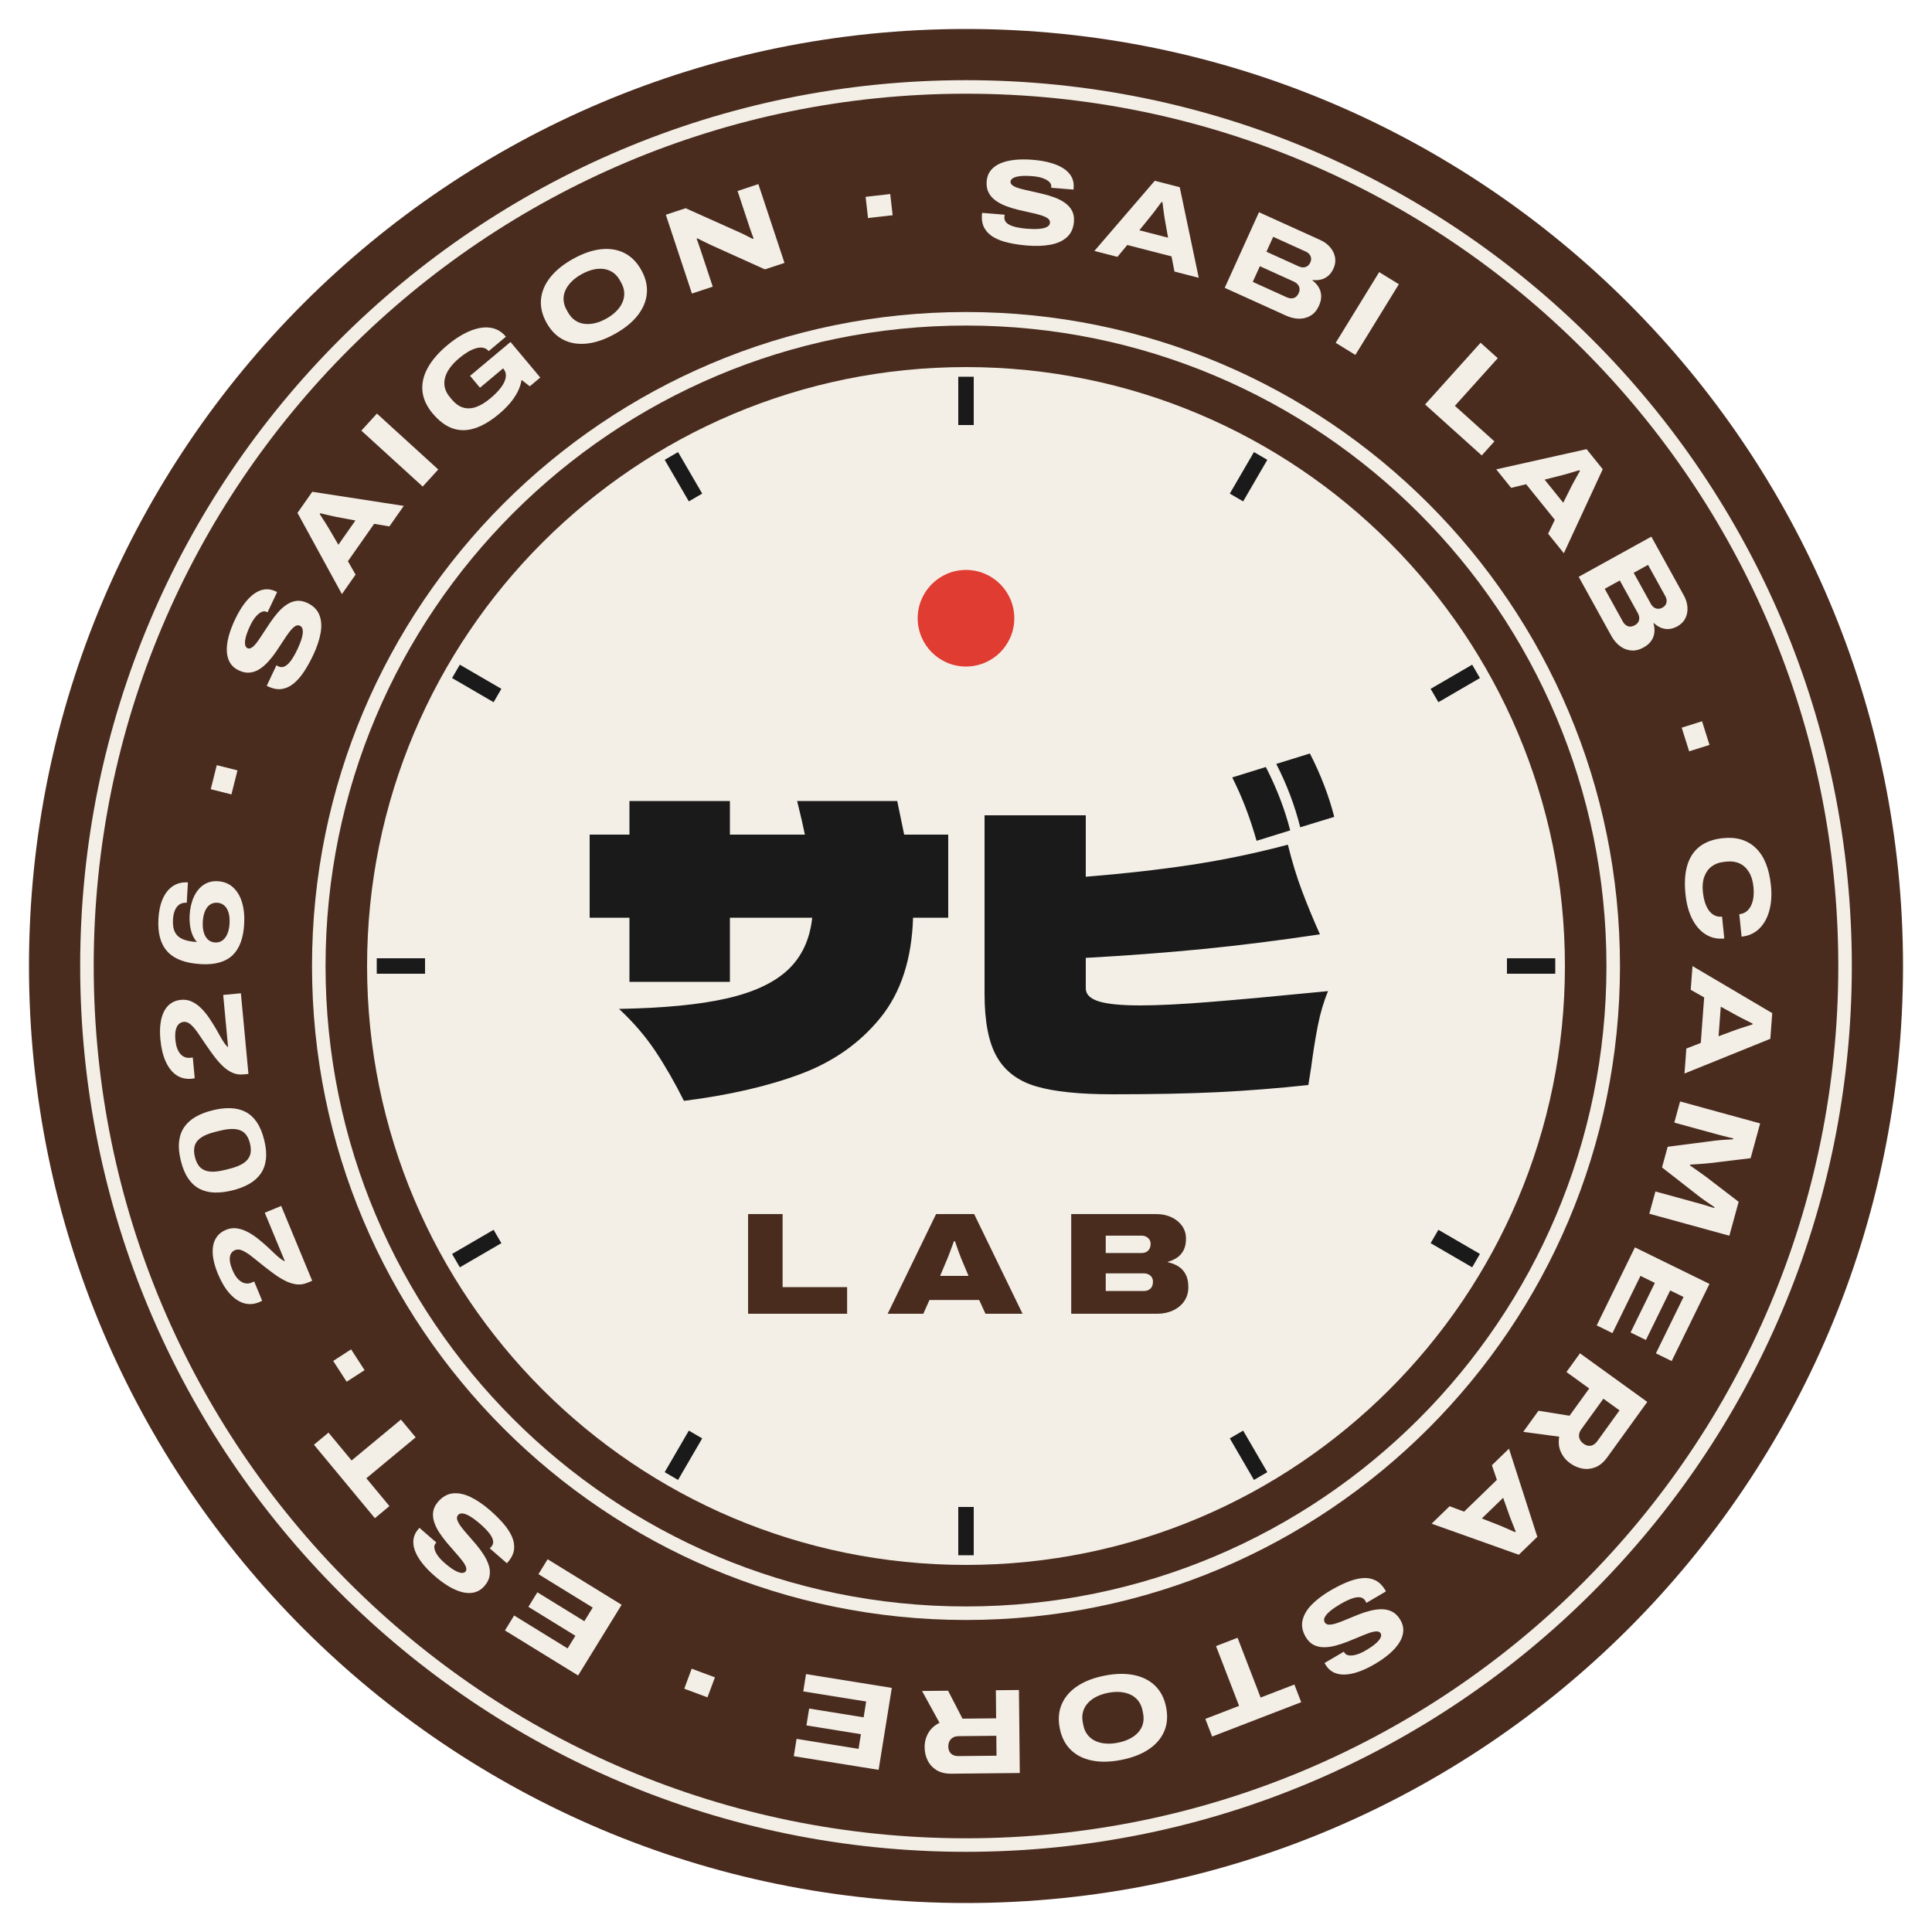
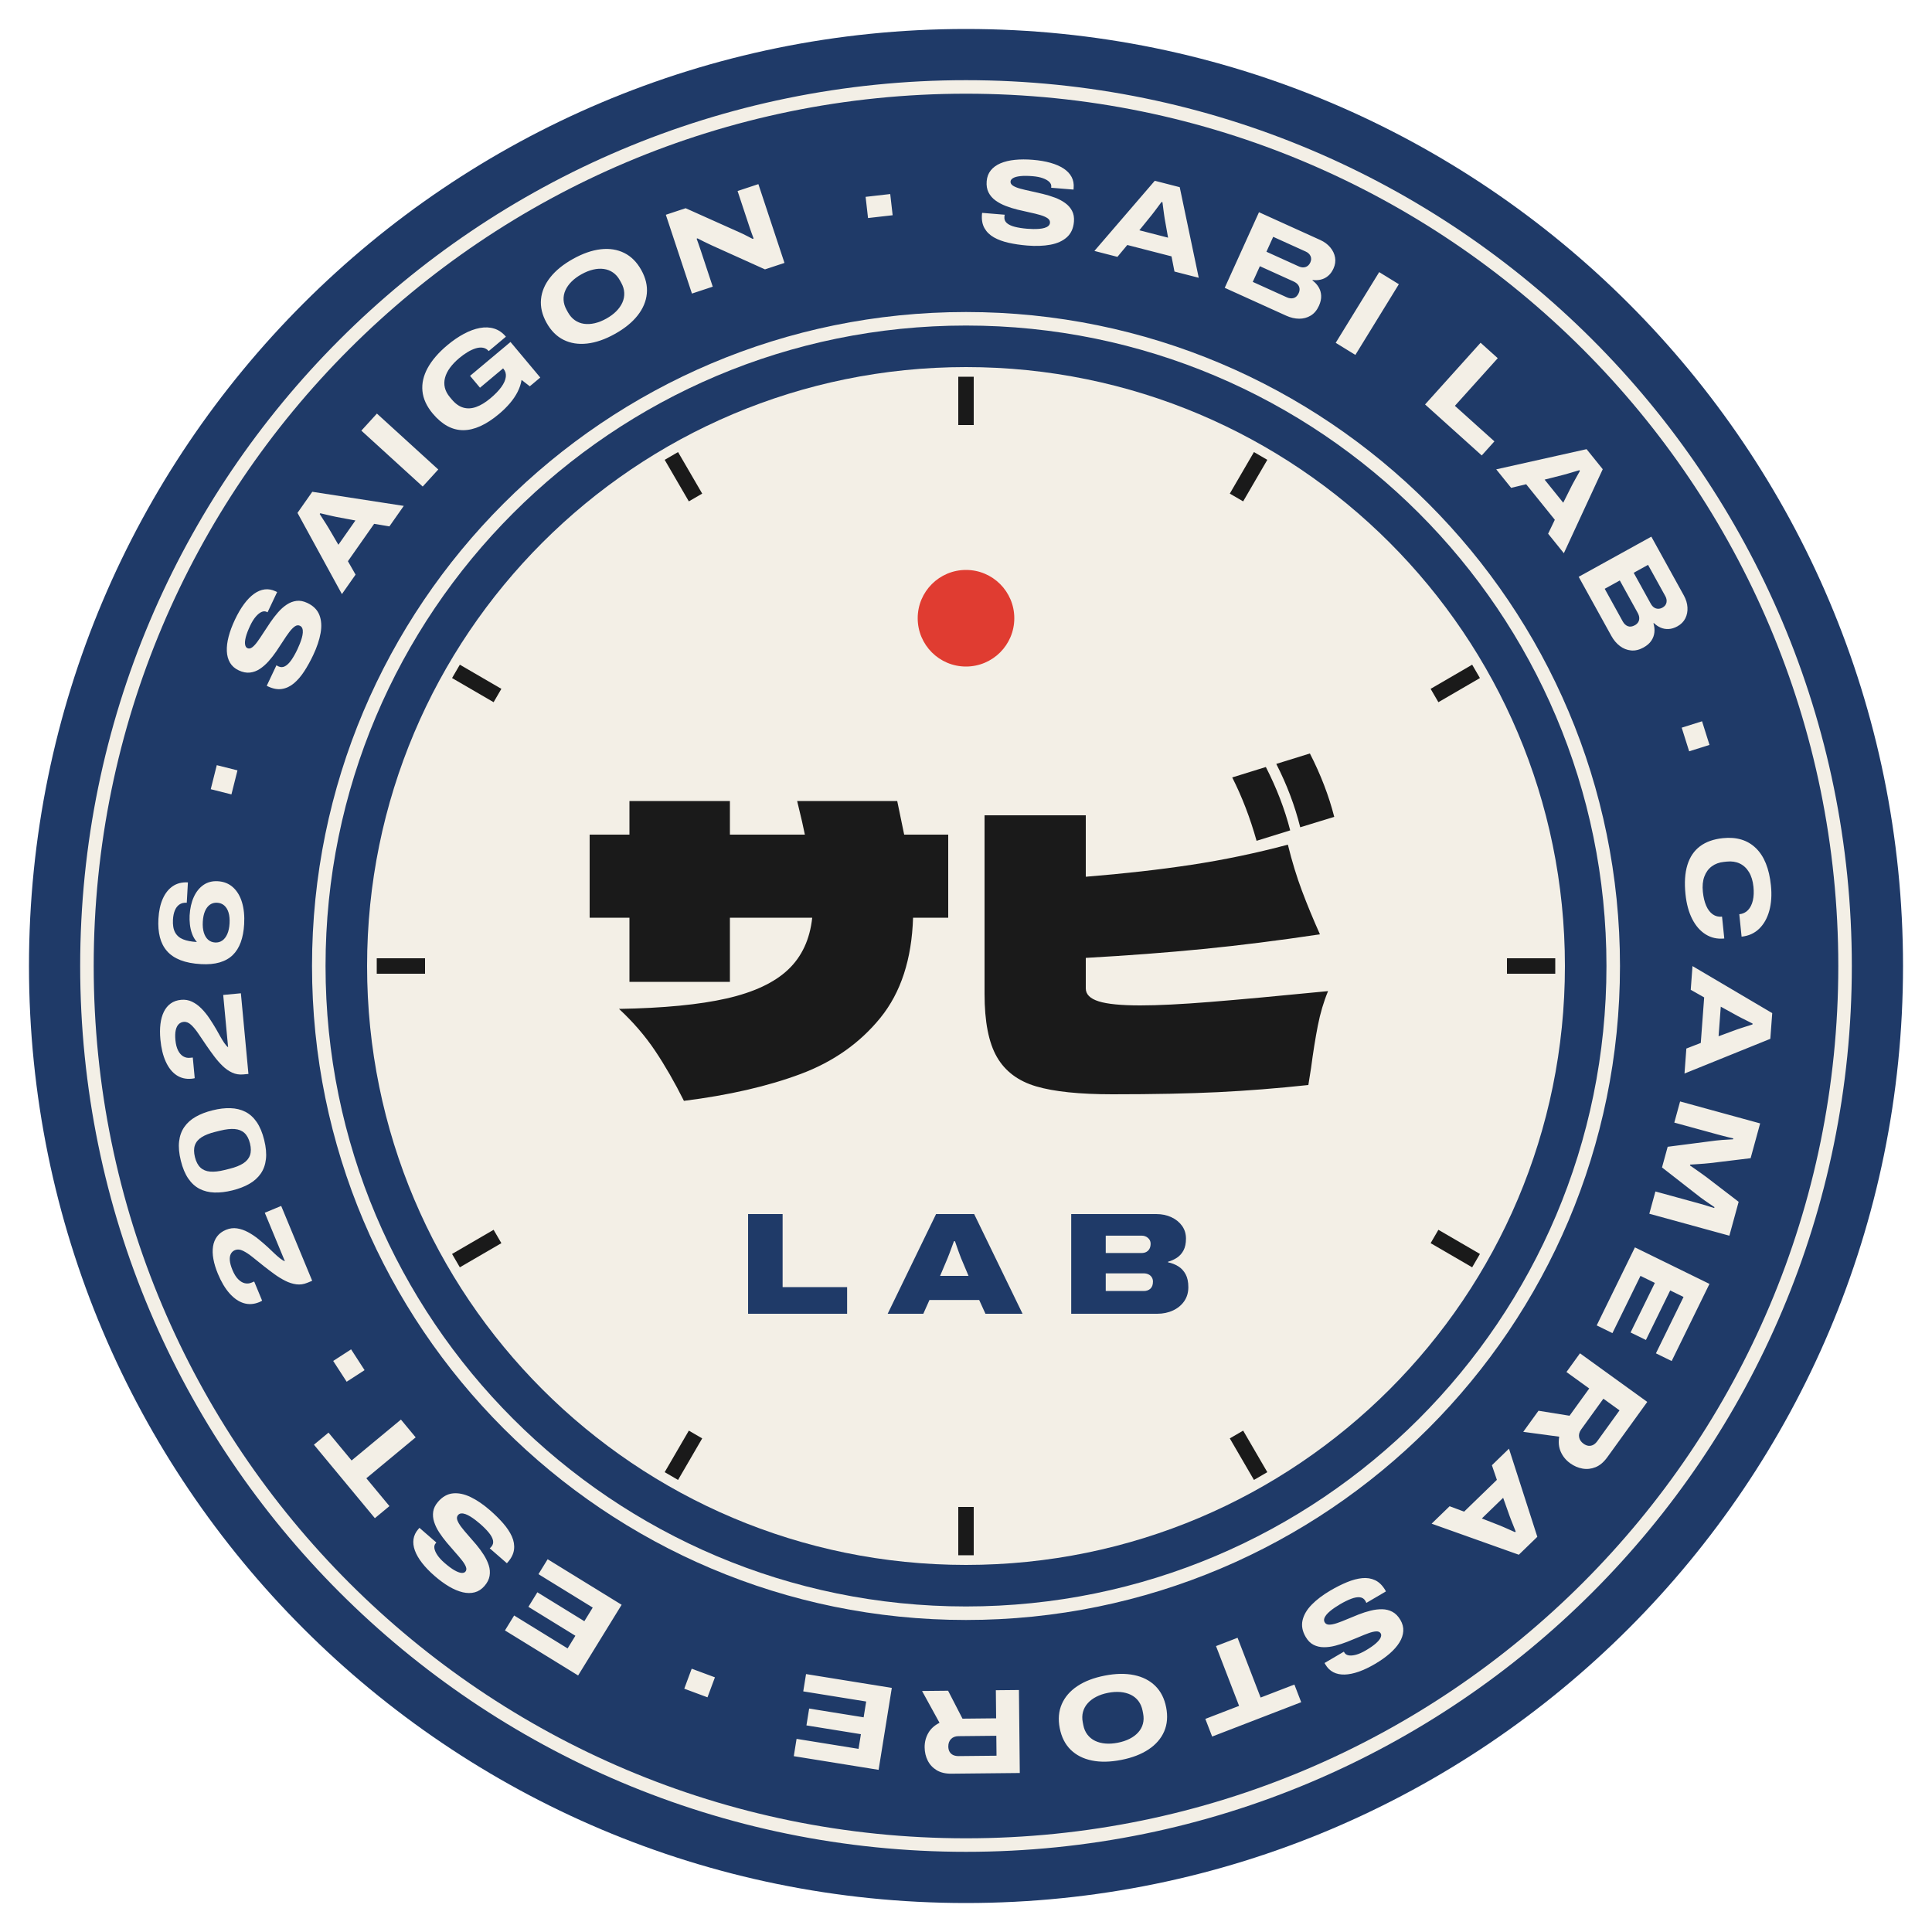
<svg xmlns="http://www.w3.org/2000/svg" viewBox="0 0 200 200">
-   <circle cx="100" cy="100" r="97" fill="#4A2C1F" />
+   <circle cx="100" cy="100" r="97" fill="#1F3A68" />
  <circle cx="100" cy="100" r="62" fill="#F3EFE6" />
  <circle cx="100" cy="100" r="91" fill="none" stroke="#F3EFE6" stroke-width="1.4" />
  <circle cx="100" cy="100" r="67" fill="none" stroke="#F3EFE6" stroke-width="1.4" />
  <path d="M106.333 25.418Q105.305 25.333 104.421 25.136Q103.538 24.939 102.892 24.574Q102.246 24.208 101.914 23.621Q101.581 23.034 101.652 22.175Q101.654 22.15 101.658 22.11Q101.661 22.07 101.676 22.036L104.013 22.228Q103.997 22.277 103.988 22.335Q103.98 22.393 103.974 22.459Q103.943 22.84 104.225 23.09Q104.506 23.34 105.05 23.479Q105.593 23.618 106.324 23.679Q106.634 23.704 106.957 23.71Q107.28 23.715 107.582 23.69Q107.884 23.666 108.128 23.594Q108.373 23.522 108.525 23.391Q108.677 23.26 108.693 23.061Q108.716 22.778 108.442 22.59Q108.168 22.401 107.686 22.26Q107.204 22.118 106.6 21.991Q105.996 21.864 105.351 21.706Q104.706 21.549 104.111 21.318Q103.516 21.088 103.05 20.75Q102.584 20.413 102.334 19.922Q102.085 19.431 102.141 18.755Q102.195 18.095 102.566 17.636Q102.936 17.176 103.569 16.906Q104.203 16.636 105.055 16.548Q105.907 16.46 106.919 16.544Q107.949 16.628 108.757 16.858Q109.564 17.087 110.115 17.453Q110.666 17.819 110.931 18.32Q111.196 18.82 111.144 19.447L111.13 19.626L108.818 19.436L108.827 19.32Q108.849 19.056 108.623 18.832Q108.398 18.608 107.959 18.449Q107.52 18.29 106.898 18.239Q106.124 18.176 105.623 18.232Q105.121 18.288 104.874 18.436Q104.627 18.584 104.61 18.785Q104.589 19.045 104.864 19.223Q105.139 19.4 105.622 19.531Q106.105 19.662 106.709 19.789Q107.312 19.916 107.957 20.075Q108.602 20.233 109.198 20.455Q109.794 20.677 110.26 21.013Q110.727 21.348 110.977 21.822Q111.228 22.296 111.174 22.954Q111.089 23.976 110.447 24.555Q109.804 25.134 108.741 25.331Q107.678 25.529 106.333 25.418ZM113.292 25.977 119.543 18.713 122.125 19.377 124.093 28.756 121.581 28.11 121.274 26.538 116.697 25.361 115.675 26.59ZM117.944 23.838 120.918 24.603 120.566 22.621Q120.546 22.49 120.51 22.246Q120.474 22.002 120.44 21.732Q120.405 21.462 120.377 21.239Q120.348 21.016 120.336 20.931L120.244 20.907Q120.091 21.11 119.894 21.373Q119.696 21.637 119.513 21.884Q119.33 22.13 119.207 22.279ZM126.783 29.795 130.33 21.969 136.672 24.843Q137.306 25.131 137.705 25.607Q138.105 26.083 138.205 26.65Q138.305 27.217 138.044 27.793Q137.82 28.288 137.474 28.571Q137.129 28.854 136.72 28.946Q136.311 29.039 135.885 28.985L135.864 29.031Q136.261 29.321 136.502 29.722Q136.743 30.123 136.766 30.61Q136.79 31.097 136.537 31.656Q136.226 32.343 135.687 32.669Q135.148 32.995 134.489 32.992Q133.83 32.989 133.153 32.682ZM129.686 29.181 133.206 30.776Q133.586 30.948 133.919 30.854Q134.252 30.76 134.444 30.337Q134.548 30.107 134.528 29.879Q134.508 29.65 134.352 29.459Q134.196 29.267 133.902 29.134L130.422 27.557ZM131.101 26.06 134.425 27.567Q134.703 27.693 134.937 27.68Q135.172 27.668 135.355 27.536Q135.538 27.404 135.644 27.169Q135.806 26.812 135.665 26.507Q135.525 26.202 135.166 26.04L131.801 24.515ZM138.272 35.489 142.773 28.169 144.809 29.422 140.308 36.741ZM147.523 41.869 153.27 35.481 155.047 37.08 150.61 42.011 154.7 45.691 153.389 47.148ZM154.889 48.587 164.241 46.497 165.915 48.573 161.889 57.269 160.261 55.25 160.954 53.807 157.988 50.128 156.433 50.503ZM159.897 49.651 161.825 52.042 162.727 50.243Q162.789 50.126 162.906 49.909Q163.023 49.691 163.157 49.454Q163.29 49.217 163.401 49.021Q163.511 48.825 163.552 48.749L163.493 48.676Q163.249 48.747 162.933 48.84Q162.617 48.934 162.323 49.022Q162.029 49.11 161.841 49.156ZM163.425 59.71 170.946 55.554 174.314 61.648Q174.65 62.258 174.686 62.878Q174.722 63.498 174.463 64.013Q174.205 64.527 173.652 64.833Q173.175 65.096 172.729 65.117Q172.284 65.137 171.9 64.967Q171.517 64.797 171.207 64.499L171.163 64.523Q171.308 64.992 171.262 65.458Q171.216 65.924 170.944 66.328Q170.672 66.733 170.134 67.03Q169.475 67.395 168.847 67.334Q168.22 67.274 167.694 66.878Q167.167 66.481 166.808 65.831ZM166.12 60.952 167.989 64.335Q168.191 64.699 168.514 64.823Q168.837 64.947 169.244 64.722Q169.465 64.6 169.586 64.405Q169.706 64.21 169.695 63.963Q169.685 63.716 169.529 63.434L167.681 60.09ZM169.119 59.295 170.884 62.49Q171.032 62.757 171.227 62.887Q171.423 63.017 171.649 63.02Q171.874 63.024 172.1 62.899Q172.443 62.709 172.512 62.381Q172.582 62.052 172.391 61.707L170.604 58.474ZM174.09 75.329 176.196 74.666 176.966 77.113 174.86 77.776ZM174.48 92.562Q174.297 90.782 174.679 89.541Q175.06 88.3 175.986 87.606Q176.911 86.913 178.358 86.765Q180.477 86.547 181.768 87.798Q183.059 89.048 183.326 91.657Q183.476 93.12 183.157 94.278Q182.838 95.436 182.108 96.143Q181.378 96.85 180.289 96.962L180.051 94.642Q180.601 94.585 180.955 94.211Q181.309 93.837 181.454 93.22Q181.599 92.602 181.517 91.8Q181.423 90.887 181.053 90.278Q180.683 89.669 180.098 89.392Q179.514 89.115 178.771 89.191L178.46 89.223Q177.72 89.299 177.197 89.69Q176.675 90.081 176.431 90.748Q176.186 91.416 176.279 92.318Q176.367 93.173 176.627 93.766Q176.887 94.359 177.305 94.653Q177.722 94.946 178.265 94.891L178.497 97.153Q177.438 97.262 176.584 96.736Q175.73 96.211 175.183 95.145Q174.636 94.08 174.48 92.562ZM175.207 100.009 183.461 104.879 183.263 107.538 174.379 111.131 174.571 108.545 176.064 107.965 176.415 103.252 175.024 102.463ZM178.134 104.21 177.906 107.273 179.794 106.576Q179.92 106.533 180.154 106.455Q180.388 106.377 180.647 106.295Q180.907 106.213 181.122 106.146Q181.336 106.078 181.418 106.051L181.425 105.956Q181.198 105.842 180.904 105.694Q180.61 105.546 180.335 105.41Q180.06 105.273 179.891 105.178ZM173.923 114.022 182.21 116.295 181.223 119.896 177.049 120.402Q176.807 120.431 176.435 120.46Q176.063 120.488 175.669 120.515Q175.275 120.542 174.965 120.56L174.942 120.644Q175.175 120.804 175.483 121.02Q175.791 121.236 176.104 121.458Q176.416 121.68 176.638 121.845L179.984 124.412L179.023 127.919L170.736 125.646L171.368 123.341L175.834 124.566Q176.079 124.633 176.375 124.72Q176.671 124.808 176.957 124.9Q177.244 124.991 177.452 125.056L177.479 124.959Q177.277 124.829 177.005 124.642Q176.733 124.456 176.466 124.271Q176.199 124.086 176.006 123.937L172.051 120.852L172.637 118.714L177.615 118.071Q177.948 118.035 178.288 118.007Q178.628 117.979 178.921 117.967Q179.215 117.956 179.403 117.942L179.429 117.846Q179.261 117.813 178.99 117.745Q178.718 117.677 178.408 117.598Q178.097 117.519 177.789 117.435L173.323 116.211ZM169.247 129.128 176.963 132.909 173.05 140.896 171.421 140.097 174.279 134.262 172.898 133.585 170.385 138.715 168.797 137.937 171.31 132.807 169.822 132.078 166.919 138.004 165.29 137.205ZM163.558 140.094 170.524 145.126 166.385 150.856Q165.839 151.612 165.174 151.881Q164.509 152.149 163.826 152.029Q163.142 151.909 162.54 151.475Q161.888 151.004 161.574 150.297Q161.259 149.591 161.409 148.726L157.686 148.224L159.264 146.04L162.477 146.557L164.516 143.735L162.159 142.032ZM165.981 144.793 163.685 147.971Q163.399 148.368 163.468 148.77Q163.538 149.172 163.924 149.451Q164.184 149.639 164.441 149.668Q164.698 149.696 164.93 149.573Q165.163 149.449 165.358 149.179L167.653 146.001ZM156.208 149.967 159.143 159.09 157.228 160.946 148.201 157.73 150.063 155.925 151.564 156.484 154.957 153.194 154.441 151.68ZM155.605 155.052 153.4 157.19 155.275 157.924Q155.397 157.975 155.624 158.072Q155.851 158.168 156.099 158.28Q156.347 158.391 156.553 158.483Q156.758 158.575 156.837 158.609L156.905 158.543Q156.812 158.307 156.69 158.001Q156.568 157.695 156.453 157.41Q156.338 157.126 156.276 156.943ZM137.709 164.657Q138.599 164.135 139.435 163.789Q140.271 163.442 141.009 163.37Q141.748 163.297 142.358 163.586Q142.967 163.875 143.404 164.619Q143.416 164.641 143.436 164.676Q143.457 164.71 143.464 164.747L141.441 165.933Q141.427 165.884 141.4 165.832Q141.374 165.779 141.34 165.722Q141.147 165.392 140.773 165.35Q140.399 165.308 139.874 165.506Q139.349 165.704 138.716 166.076Q138.448 166.233 138.181 166.414Q137.913 166.595 137.681 166.789Q137.448 166.983 137.289 167.183Q137.131 167.382 137.082 167.577Q137.033 167.771 137.133 167.943Q137.277 168.188 137.61 168.184Q137.942 168.181 138.418 168.02Q138.894 167.858 139.461 167.615Q140.028 167.372 140.646 167.13Q141.265 166.887 141.884 166.734Q142.504 166.58 143.079 166.588Q143.654 166.596 144.141 166.855Q144.627 167.113 144.97 167.698Q145.305 168.269 145.266 168.858Q145.228 169.447 144.865 170.032Q144.502 170.617 143.856 171.179Q143.209 171.741 142.333 172.255Q141.441 172.778 140.649 173.055Q139.857 173.331 139.196 173.349Q138.534 173.366 138.03 173.109Q137.525 172.852 137.206 172.309L137.116 172.154L139.116 170.981L139.175 171.081Q139.309 171.309 139.622 171.363Q139.936 171.416 140.386 171.294Q140.837 171.171 141.375 170.855Q142.045 170.463 142.423 170.128Q142.801 169.794 142.918 169.531Q143.035 169.267 142.933 169.094Q142.801 168.868 142.474 168.881Q142.147 168.894 141.676 169.065Q141.206 169.235 140.639 169.479Q140.072 169.722 139.453 169.963Q138.834 170.205 138.219 170.366Q137.604 170.527 137.029 170.52Q136.455 170.514 135.977 170.27Q135.5 170.027 135.166 169.457Q134.647 168.573 134.84 167.73Q135.033 166.887 135.789 166.114Q136.545 165.341 137.709 164.657ZM128.112 169.542 130.5 175.731 133.995 174.383 134.7 176.211 125.481 179.768 124.776 177.94 128.27 176.592 125.882 170.403ZM114.364 173.459Q116.055 173.128 117.393 173.403Q118.732 173.678 119.592 174.522Q120.451 175.367 120.72 176.745Q120.992 178.134 120.513 179.239Q120.035 180.344 118.898 181.1Q117.761 181.856 116.07 182.186Q114.359 182.521 113.027 182.247Q111.694 181.974 110.834 181.131Q109.975 180.287 109.703 178.898Q109.434 177.52 109.913 176.414Q110.391 175.308 111.522 174.551Q112.653 173.793 114.364 173.459ZM114.708 175.241Q114.023 175.374 113.488 175.649Q112.953 175.924 112.6 176.319Q112.248 176.713 112.111 177.216Q111.975 177.718 112.089 178.298L112.145 178.585Q112.257 179.162 112.572 179.571Q112.886 179.981 113.361 180.211Q113.836 180.441 114.434 180.49Q115.033 180.54 115.717 180.406Q116.402 180.272 116.937 180.001Q117.473 179.73 117.826 179.338Q118.18 178.946 118.313 178.449Q118.447 177.952 118.334 177.375L118.278 177.088Q118.164 176.509 117.853 176.094Q117.541 175.679 117.066 175.446Q116.59 175.214 115.991 175.16Q115.392 175.107 114.708 175.241ZM105.48 174.948 105.568 183.54 98.5 183.612Q97.567 183.622 96.956 183.247Q96.345 182.871 96.035 182.25Q95.726 181.629 95.718 180.886Q95.71 180.082 96.092 179.41Q96.474 178.737 97.259 178.344L95.451 175.05L98.146 175.023L99.637 177.915L103.119 177.88L103.09 174.972ZM103.138 179.687 99.217 179.727Q98.728 179.732 98.446 180.027Q98.164 180.322 98.168 180.798Q98.172 181.119 98.301 181.343Q98.431 181.567 98.668 181.68Q98.906 181.793 99.238 181.79L103.159 181.75ZM92.32 174.73 90.953 183.213 82.172 181.798 82.461 180.007 88.877 181.041 89.121 179.522 83.482 178.613 83.763 176.868 89.403 177.776 89.666 176.14 83.152 175.091 83.441 173.299ZM74.009 173.637 73.239 175.707 70.835 174.813 71.604 172.743ZM64.351 166.126 59.847 173.444 52.273 168.782 53.224 167.236 58.758 170.643 59.564 169.333 54.7 166.338 55.627 164.833 60.491 167.827 61.36 166.416 55.741 162.957 56.692 161.412ZM50.717 156.336Q51.495 157.013 52.09 157.695Q52.685 158.377 52.989 159.054Q53.292 159.731 53.212 160.401Q53.132 161.071 52.566 161.722Q52.55 161.741 52.523 161.771Q52.497 161.801 52.465 161.819L50.696 160.28Q50.738 160.251 50.779 160.209Q50.82 160.167 50.864 160.117Q51.115 159.828 51.036 159.46Q50.957 159.092 50.602 158.658Q50.247 158.224 49.693 157.742Q49.459 157.538 49.202 157.342Q48.945 157.146 48.687 156.988Q48.429 156.829 48.189 156.742Q47.95 156.655 47.75 156.671Q47.55 156.686 47.419 156.836Q47.233 157.05 47.342 157.365Q47.451 157.679 47.755 158.079Q48.06 158.479 48.471 158.939Q48.882 159.399 49.309 159.907Q49.735 160.416 50.078 160.955Q50.421 161.493 50.597 162.041Q50.772 162.589 50.682 163.132Q50.592 163.676 50.147 164.187Q49.712 164.686 49.142 164.837Q48.571 164.988 47.901 164.831Q47.23 164.673 46.492 164.239Q45.754 163.805 44.987 163.138Q44.207 162.46 43.693 161.797Q43.178 161.134 42.951 160.513Q42.724 159.891 42.807 159.331Q42.89 158.771 43.303 158.296L43.421 158.161L45.171 159.683L45.095 159.771Q44.921 159.971 44.97 160.285Q45.019 160.599 45.279 160.987Q45.538 161.375 46.009 161.785Q46.594 162.294 47.032 162.546Q47.469 162.798 47.756 162.825Q48.043 162.852 48.175 162.701Q48.347 162.503 48.23 162.197Q48.114 161.891 47.802 161.5Q47.491 161.108 47.08 160.648Q46.668 160.188 46.242 159.678Q45.817 159.169 45.468 158.637Q45.119 158.105 44.943 157.558Q44.766 157.012 44.845 156.482Q44.923 155.952 45.357 155.454Q46.03 154.68 46.891 154.594Q47.752 154.509 48.725 154.979Q49.698 155.449 50.717 156.336ZM43.03 148.794 37.924 153.029 40.315 155.912 38.807 157.162 32.499 149.556 34.007 148.305 36.398 151.188 41.504 146.954ZM37.74 141.837 35.886 143.037 34.492 140.884 36.346 139.684ZM32.318 132.586 31.82 132.792Q31.248 133.029 30.67 132.952Q30.093 132.874 29.524 132.585Q28.955 132.296 28.397 131.892Q27.84 131.487 27.307 131.066Q26.691 130.577 26.154 130.141Q25.616 129.705 25.155 129.482Q24.693 129.26 24.325 129.412Q24.039 129.53 23.898 129.799Q23.757 130.067 23.791 130.48Q23.825 130.894 24.063 131.47Q24.314 132.076 24.645 132.414Q24.975 132.753 25.331 132.837Q25.687 132.922 26.028 132.781L26.313 132.662L27.135 134.645Q27.057 134.691 26.992 134.726Q26.928 134.76 26.844 134.795Q26.017 135.138 25.236 134.903Q24.455 134.667 23.766 133.895Q23.077 133.122 22.551 131.851Q22.219 131.05 22.09 130.334Q21.961 129.617 22.054 129.022Q22.148 128.426 22.479 127.99Q22.81 127.553 23.392 127.312Q23.966 127.074 24.54 127.162Q25.114 127.25 25.677 127.553Q26.239 127.855 26.764 128.281Q27.288 128.706 27.766 129.147Q28.084 129.451 28.393 129.743Q28.702 130.036 28.979 130.257Q29.255 130.478 29.493 130.568L27.41 125.542L29.109 124.838ZM27.348 118.006Q27.629 119.138 27.528 120.002Q27.428 120.867 26.986 121.5Q26.543 122.133 25.803 122.556Q25.063 122.979 24.058 123.228Q23.053 123.477 22.201 123.449Q21.349 123.421 20.668 123.073Q19.986 122.725 19.493 122.008Q19 121.29 18.72 120.159Q18.439 119.027 18.54 118.162Q18.64 117.297 19.079 116.666Q19.518 116.034 20.257 115.611Q20.997 115.188 22.003 114.939Q23.008 114.689 23.86 114.718Q24.711 114.746 25.397 115.092Q26.082 115.439 26.575 116.157Q27.068 116.875 27.348 118.006ZM25.88 118.37Q25.7 117.645 25.306 117.286Q24.913 116.927 24.29 116.877Q23.667 116.828 22.8 117.043L22.259 117.177Q21.392 117.392 20.87 117.725Q20.349 118.058 20.175 118.558Q20 119.058 20.18 119.783Q20.357 120.497 20.746 120.864Q21.135 121.23 21.752 121.283Q22.37 121.337 23.237 121.122L23.778 120.987Q24.645 120.772 25.172 120.436Q25.699 120.099 25.878 119.591Q26.056 119.084 25.88 118.37ZM25.718 111.174 25.181 111.224Q24.564 111.282 24.035 111.037Q23.507 110.793 23.048 110.349Q22.59 109.905 22.176 109.354Q21.763 108.804 21.378 108.244Q20.933 107.595 20.549 107.02Q20.164 106.445 19.788 106.096Q19.413 105.747 19.016 105.784Q18.709 105.813 18.495 106.028Q18.281 106.243 18.191 106.647Q18.101 107.052 18.159 107.673Q18.221 108.326 18.436 108.747Q18.652 109.168 18.968 109.354Q19.283 109.539 19.65 109.505L19.958 109.476L20.158 111.613Q20.07 111.634 19.998 111.648Q19.927 111.662 19.835 111.67Q18.944 111.754 18.267 111.299Q17.59 110.844 17.16 109.902Q16.73 108.961 16.602 107.591Q16.521 106.728 16.609 106.005Q16.697 105.283 16.962 104.741Q17.227 104.2 17.672 103.88Q18.117 103.561 18.744 103.502Q19.363 103.444 19.886 103.698Q20.408 103.951 20.856 104.406Q21.305 104.861 21.68 105.422Q22.056 105.983 22.383 106.545Q22.597 106.93 22.806 107.3Q23.015 107.671 23.214 107.964Q23.413 108.257 23.613 108.413L23.106 102.996L24.936 102.824ZM25.275 95.669Q25.215 96.737 24.923 97.539Q24.632 98.341 24.094 98.866Q23.555 99.391 22.737 99.63Q21.918 99.869 20.811 99.806Q19.555 99.735 18.686 99.396Q17.816 99.057 17.293 98.461Q16.769 97.865 16.554 97.027Q16.339 96.188 16.4 95.113Q16.469 93.899 16.849 93.041Q17.23 92.183 17.885 91.738Q18.541 91.293 19.453 91.345L19.333 93.451Q18.873 93.424 18.567 93.638Q18.262 93.851 18.099 94.253Q17.936 94.654 17.905 95.198Q17.858 96.034 18.129 96.527Q18.4 97.02 18.963 97.243Q19.525 97.467 20.381 97.516Q20.056 97.142 19.884 96.667Q19.712 96.192 19.658 95.689Q19.605 95.187 19.629 94.766Q19.691 93.676 20.059 92.863Q20.428 92.049 21.06 91.612Q21.691 91.175 22.545 91.224Q23.484 91.277 24.121 91.854Q24.758 92.432 25.053 93.413Q25.348 94.394 25.275 95.669ZM23.764 95.594Q23.801 94.945 23.66 94.474Q23.518 94.004 23.218 93.74Q22.917 93.475 22.484 93.451Q22.061 93.427 21.743 93.645Q21.425 93.863 21.228 94.307Q21.031 94.751 20.993 95.422Q20.956 96.065 21.101 96.54Q21.246 97.014 21.544 97.278Q21.842 97.542 22.272 97.567Q22.691 97.59 23.012 97.365Q23.333 97.14 23.53 96.689Q23.728 96.237 23.764 95.594ZM23.958 82.236 21.816 81.698 22.441 79.21 24.583 79.748ZM32.422 67.817Q31.98 68.75 31.485 69.507Q30.99 70.265 30.42 70.74Q29.851 71.216 29.184 71.321Q28.518 71.425 27.738 71.056Q27.715 71.046 27.679 71.029Q27.643 71.011 27.616 70.985L28.619 68.865Q28.659 68.898 28.71 68.926Q28.761 68.955 28.822 68.983Q29.167 69.147 29.5 68.971Q29.833 68.795 30.155 68.336Q30.477 67.876 30.791 67.213Q30.924 66.932 31.042 66.631Q31.161 66.331 31.244 66.04Q31.327 65.749 31.346 65.494Q31.365 65.24 31.296 65.052Q31.227 64.863 31.047 64.778Q30.79 64.657 30.517 64.847Q30.244 65.037 29.942 65.439Q29.639 65.84 29.308 66.36Q28.976 66.881 28.602 67.429Q28.228 67.978 27.802 68.454Q27.377 68.929 26.897 69.247Q26.417 69.565 25.87 69.625Q25.322 69.685 24.709 69.395Q24.111 69.112 23.811 68.604Q23.512 68.095 23.482 67.407Q23.452 66.72 23.669 65.891Q23.887 65.063 24.322 64.144Q24.764 63.21 25.262 62.535Q25.761 61.86 26.298 61.473Q26.835 61.087 27.396 61.015Q27.958 60.943 28.527 61.212L28.689 61.289L27.697 63.386L27.592 63.336Q27.353 63.223 27.064 63.355Q26.775 63.487 26.471 63.842Q26.168 64.197 25.901 64.761Q25.569 65.463 25.445 65.952Q25.321 66.441 25.373 66.725Q25.424 67.008 25.606 67.094Q25.843 67.206 26.106 67.011Q26.369 66.817 26.661 66.41Q26.954 66.004 27.285 65.484Q27.617 64.964 27.992 64.416Q28.367 63.868 28.785 63.388Q29.202 62.908 29.681 62.59Q30.159 62.272 30.691 62.204Q31.222 62.136 31.819 62.419Q32.746 62.857 33.062 63.663Q33.377 64.468 33.188 65.532Q32.999 66.597 32.422 67.817ZM35.394 61.501 30.796 53.093 32.327 50.91 41.798 52.37 40.309 54.493 38.73 54.227 36.016 58.096 36.808 59.486ZM35.03 56.393 36.793 53.879 34.815 53.511Q34.685 53.483 34.444 53.431Q34.203 53.379 33.938 53.316Q33.673 53.253 33.454 53.201Q33.235 53.15 33.151 53.131L33.096 53.209Q33.233 53.423 33.41 53.701Q33.587 53.978 33.753 54.236Q33.92 54.495 34.016 54.662ZM43.759 50.368 37.408 44.58 39.018 42.813 45.369 48.601ZM51.644 42.865Q49.647 44.538 47.94 44.532Q46.233 44.527 44.793 42.808Q43.851 41.682 43.732 40.489Q43.614 39.295 44.274 38.091Q44.934 36.886 46.307 35.736Q47.167 35.015 48.024 34.558Q48.88 34.1 49.678 33.952Q50.476 33.804 51.163 34.018Q51.851 34.232 52.372 34.855L50.59 36.347Q50.35 36.062 50.003 35.999Q49.655 35.936 49.247 36.062Q48.839 36.187 48.406 36.447Q47.973 36.707 47.549 37.062Q46.964 37.553 46.586 38.066Q46.208 38.58 46.07 39.101Q45.931 39.622 46.051 40.129Q46.171 40.636 46.571 41.114L46.764 41.344Q47.327 42.016 47.962 42.197Q48.598 42.379 49.301 42.126Q50.003 41.873 50.762 41.237Q51.493 40.625 51.898 40.063Q52.302 39.501 52.361 39.021Q52.42 38.541 52.131 38.196L52.08 38.135L49.689 40.137L48.66 38.908L52.847 35.402L55.928 39.082L54.845 39.989L53.993 39.33Q53.892 39.954 53.584 40.562Q53.277 41.169 52.786 41.744Q52.296 42.32 51.644 42.865ZM63.639 34.575Q62.134 35.412 60.776 35.564Q59.418 35.716 58.339 35.179Q57.261 34.641 56.579 33.414Q55.891 32.177 56.005 30.978Q56.119 29.779 56.967 28.709Q57.815 27.638 59.32 26.802Q60.844 25.955 62.196 25.803Q63.548 25.651 64.626 26.188Q65.704 26.725 66.391 27.962Q67.073 29.189 66.96 30.388Q66.847 31.588 66.005 32.658Q65.163 33.728 63.639 34.575ZM62.762 32.986Q63.372 32.648 63.796 32.221Q64.22 31.794 64.433 31.31Q64.647 30.826 64.621 30.306Q64.595 29.786 64.308 29.27L64.166 29.014Q63.881 28.5 63.455 28.208Q63.03 27.916 62.507 27.844Q61.984 27.772 61.4 27.909Q60.816 28.047 60.206 28.386Q59.596 28.724 59.17 29.148Q58.745 29.572 58.53 30.054Q58.315 30.535 58.342 31.049Q58.368 31.563 58.654 32.077L58.796 32.333Q59.083 32.849 59.507 33.147Q59.932 33.445 60.456 33.52Q60.98 33.594 61.566 33.46Q62.152 33.325 62.762 32.986ZM71.629 30.39 68.927 22.233 70.977 21.554 76.561 24.056Q76.714 24.117 76.954 24.239Q77.193 24.361 77.452 24.49Q77.71 24.619 77.908 24.726L78.013 24.691Q77.933 24.471 77.811 24.14Q77.69 23.809 77.608 23.562L76.353 19.774L78.507 19.06L81.209 27.217L79.19 27.886L73.699 25.409Q73.321 25.241 72.893 25.025Q72.466 24.809 72.207 24.677L72.114 24.708Q72.174 24.865 72.297 25.214Q72.42 25.563 72.56 25.983L73.783 29.677ZM89.858 22.572 89.607 20.378 92.156 20.087 92.407 22.281Z" fill="#F3EFE6" />
  <line x1="100.0" y1="44.0" x2="100.0" y2="39.0" stroke="#1A1A1A" stroke-width="1.6" />
  <line x1="128.0" y1="51.5" x2="130.5" y2="47.2" stroke="#1A1A1A" stroke-width="1.6" />
  <line x1="148.5" y1="72.0" x2="152.8" y2="69.5" stroke="#1A1A1A" stroke-width="1.6" />
  <line x1="156.0" y1="100.0" x2="161.0" y2="100.0" stroke="#1A1A1A" stroke-width="1.6" />
  <line x1="148.5" y1="128.0" x2="152.8" y2="130.5" stroke="#1A1A1A" stroke-width="1.6" />
  <line x1="128.0" y1="148.5" x2="130.5" y2="152.8" stroke="#1A1A1A" stroke-width="1.6" />
  <line x1="100.0" y1="156.0" x2="100.0" y2="161.0" stroke="#1A1A1A" stroke-width="1.6" />
  <line x1="72.0" y1="148.5" x2="69.5" y2="152.8" stroke="#1A1A1A" stroke-width="1.6" />
  <line x1="51.5" y1="128.0" x2="47.2" y2="130.5" stroke="#1A1A1A" stroke-width="1.6" />
  <line x1="44.0" y1="100.0" x2="39.0" y2="100.0" stroke="#1A1A1A" stroke-width="1.6" />
  <line x1="51.5" y1="72.0" x2="47.2" y2="69.5" stroke="#1A1A1A" stroke-width="1.6" />
  <line x1="72.0" y1="51.5" x2="69.5" y2="47.2" stroke="#1A1A1A" stroke-width="1.6" />
  <path d="M38.56 -27.0V-18.4H34.92Q34.72 -11.96 31.54 -8.04Q28.36 -4.12 23.28 -2.22Q18.2 -0.32 11.2 0.56Q9.76 -2.32 8.22 -4.62Q6.68 -6.92 4.48 -8.96Q11.4 -9.08 15.62 -10.04Q19.84 -11.0 21.98 -13.02Q24.12 -15.04 24.48 -18.4H15.96V-11.76H5.56V-18.4H1.44V-27.0H5.56V-30.48H15.96V-27.0H23.72Q23.52 -28.04 22.92 -30.48H33.28L34.0 -27.0ZM75.0 -27.76Q74.16 -31.12 72.52 -34.32L76.0 -35.4Q77.68 -32.12 78.52 -28.84ZM70.48 -26.36Q69.48 -29.92 67.96 -32.92L71.44 -34.0Q73.12 -30.72 73.96 -27.44ZM52.8 -11.08Q52.8 -10.16 54.14 -9.74Q55.48 -9.32 58.44 -9.32Q61.2 -9.32 65.68 -9.68Q70.16 -10.04 77.88 -10.8Q77.2 -9.16 76.82 -7.22Q76.44 -5.28 76.12 -2.84L75.84 -1.08Q71.0 -0.56 66.48 -0.34Q61.96 -0.12 55.56 -0.12Q50.44 -0.12 47.66 -0.94Q44.88 -1.76 43.6 -3.98Q42.32 -6.2 42.32 -10.52V-29.0H52.8V-22.64Q58.76 -23.12 63.76 -23.88Q68.76 -24.64 73.72 -25.96Q74.36 -23.36 75.18 -21.18Q76.0 -19.0 77.04 -16.68Q70.64 -15.72 64.96 -15.16Q59.28 -14.6 52.8 -14.24Z" fill="#1A1A1A" transform="translate(59.6 113.4)" />
-   <path d="M1.142 0.0V-10.319H4.716V-2.76H11.393V0.0ZM15.592 0.0 20.602 -10.319H24.545L29.555 0.0H25.714L25.066 -1.423H19.916L19.281 0.0ZM21.02 -3.922H23.962L23.198 -5.733Q23.15 -5.857 23.069 -6.071Q22.988 -6.284 22.893 -6.547Q22.798 -6.809 22.713 -7.063Q22.628 -7.318 22.558 -7.51H22.452Q22.358 -7.251 22.233 -6.915Q22.108 -6.58 21.992 -6.261Q21.875 -5.942 21.784 -5.732ZM34.592 0.0V-10.319H43.415Q44.263 -10.319 44.958 -9.996Q45.654 -9.674 46.063 -9.104Q46.472 -8.534 46.472 -7.782Q46.472 -7.047 46.22 -6.567Q45.968 -6.087 45.545 -5.806Q45.122 -5.524 44.614 -5.386V-5.326Q45.199 -5.206 45.675 -4.91Q46.152 -4.613 46.434 -4.089Q46.717 -3.565 46.717 -2.753Q46.717 -1.916 46.289 -1.3Q45.862 -0.683 45.129 -0.342Q44.396 0.0 43.497 0.0ZM38.166 -2.355H42.105Q42.529 -2.355 42.792 -2.599Q43.054 -2.843 43.054 -3.336Q43.054 -3.573 42.936 -3.768Q42.817 -3.964 42.598 -4.073Q42.38 -4.182 42.097 -4.182H38.166ZM38.166 -6.288H41.862Q42.165 -6.288 42.372 -6.403Q42.58 -6.518 42.696 -6.732Q42.812 -6.946 42.812 -7.26Q42.812 -7.612 42.539 -7.849Q42.267 -8.087 41.871 -8.087H38.166Z" fill="#4A2C1F" transform="translate(76.3 136)" />
+   <path d="M1.142 0.0V-10.319H4.716V-2.76H11.393V0.0ZM15.592 0.0 20.602 -10.319H24.545L29.555 0.0H25.714L25.066 -1.423H19.916L19.281 0.0ZM21.02 -3.922H23.962L23.198 -5.733Q23.15 -5.857 23.069 -6.071Q22.988 -6.284 22.893 -6.547Q22.798 -6.809 22.713 -7.063Q22.628 -7.318 22.558 -7.51H22.452Q22.358 -7.251 22.233 -6.915Q22.108 -6.58 21.992 -6.261Q21.875 -5.942 21.784 -5.732ZM34.592 0.0V-10.319H43.415Q44.263 -10.319 44.958 -9.996Q45.654 -9.674 46.063 -9.104Q46.472 -8.534 46.472 -7.782Q46.472 -7.047 46.22 -6.567Q45.968 -6.087 45.545 -5.806Q45.122 -5.524 44.614 -5.386V-5.326Q45.199 -5.206 45.675 -4.91Q46.152 -4.613 46.434 -4.089Q46.717 -3.565 46.717 -2.753Q46.717 -1.916 46.289 -1.3Q45.862 -0.683 45.129 -0.342Q44.396 0.0 43.497 0.0ZM38.166 -2.355H42.105Q42.529 -2.355 42.792 -2.599Q43.054 -2.843 43.054 -3.336Q43.054 -3.573 42.936 -3.768Q42.817 -3.964 42.598 -4.073Q42.38 -4.182 42.097 -4.182H38.166ZM38.166 -6.288H41.862Q42.165 -6.288 42.372 -6.403Q42.58 -6.518 42.696 -6.732Q42.812 -6.946 42.812 -7.26Q42.812 -7.612 42.539 -7.849Q42.267 -8.087 41.871 -8.087H38.166Z" fill="#1F3A68" transform="translate(76.3 136)" />
  <circle cx="100" cy="64" r="5" fill="#E03C31" />
</svg>
